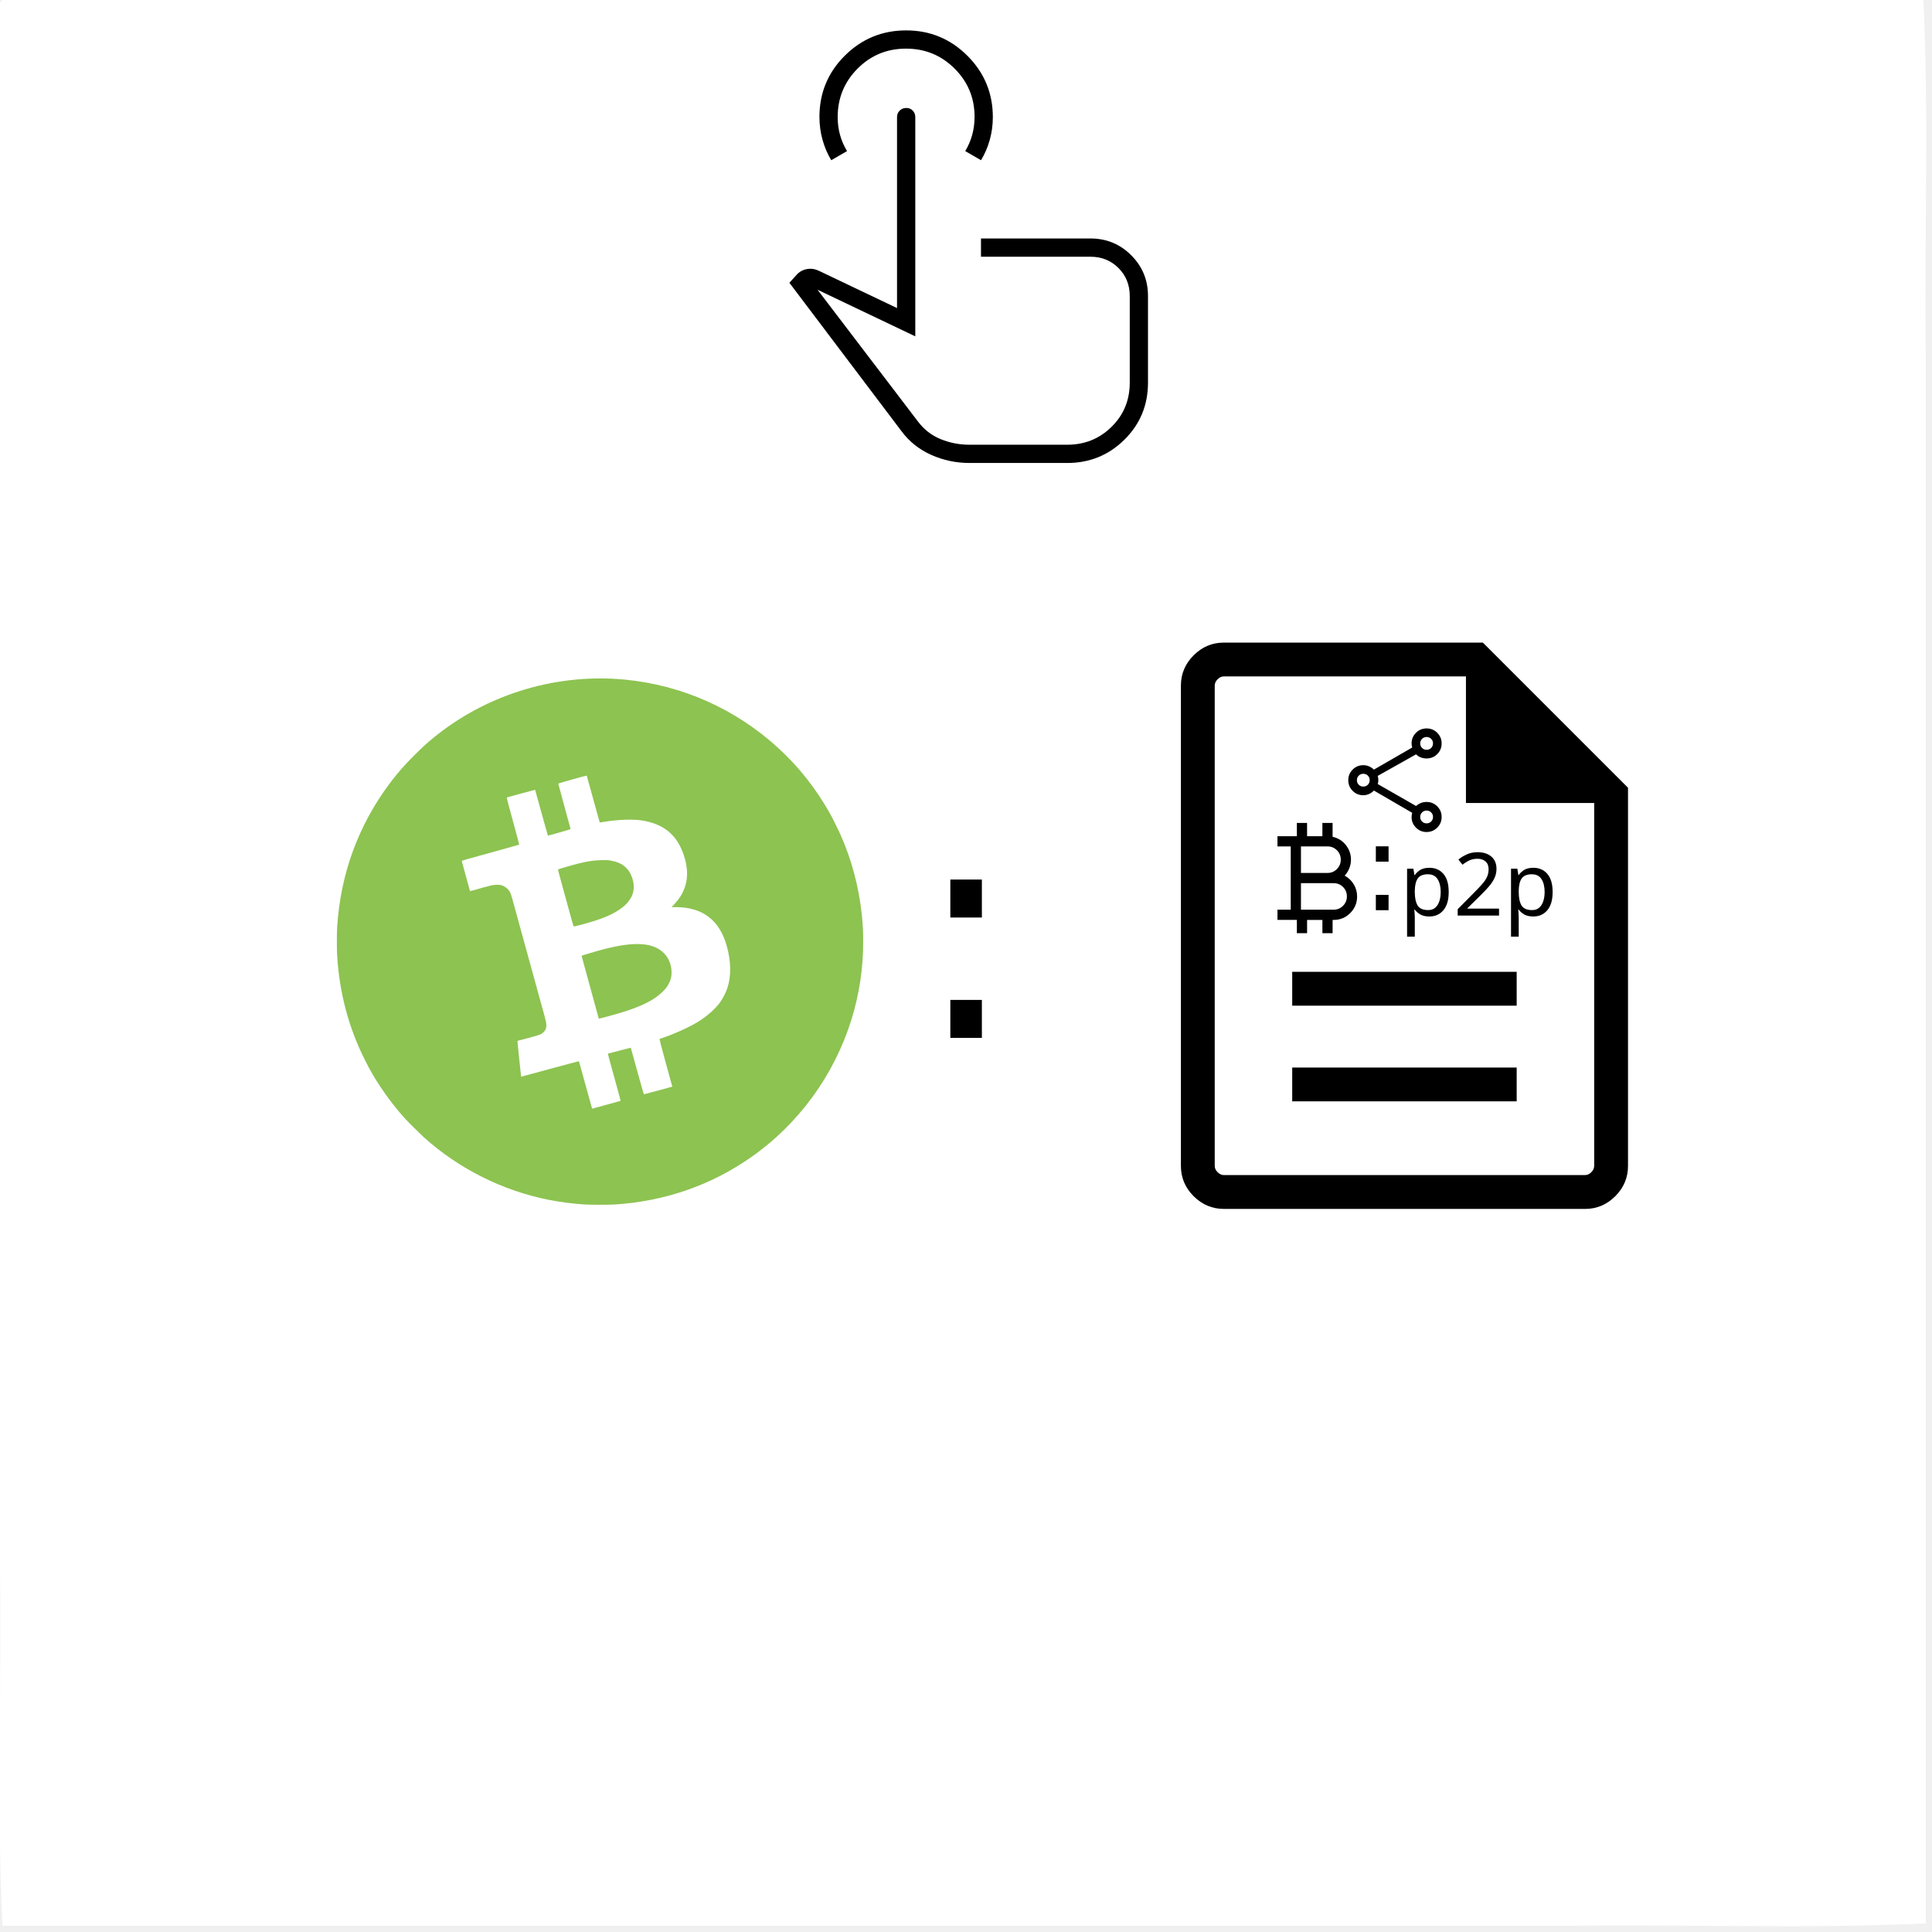
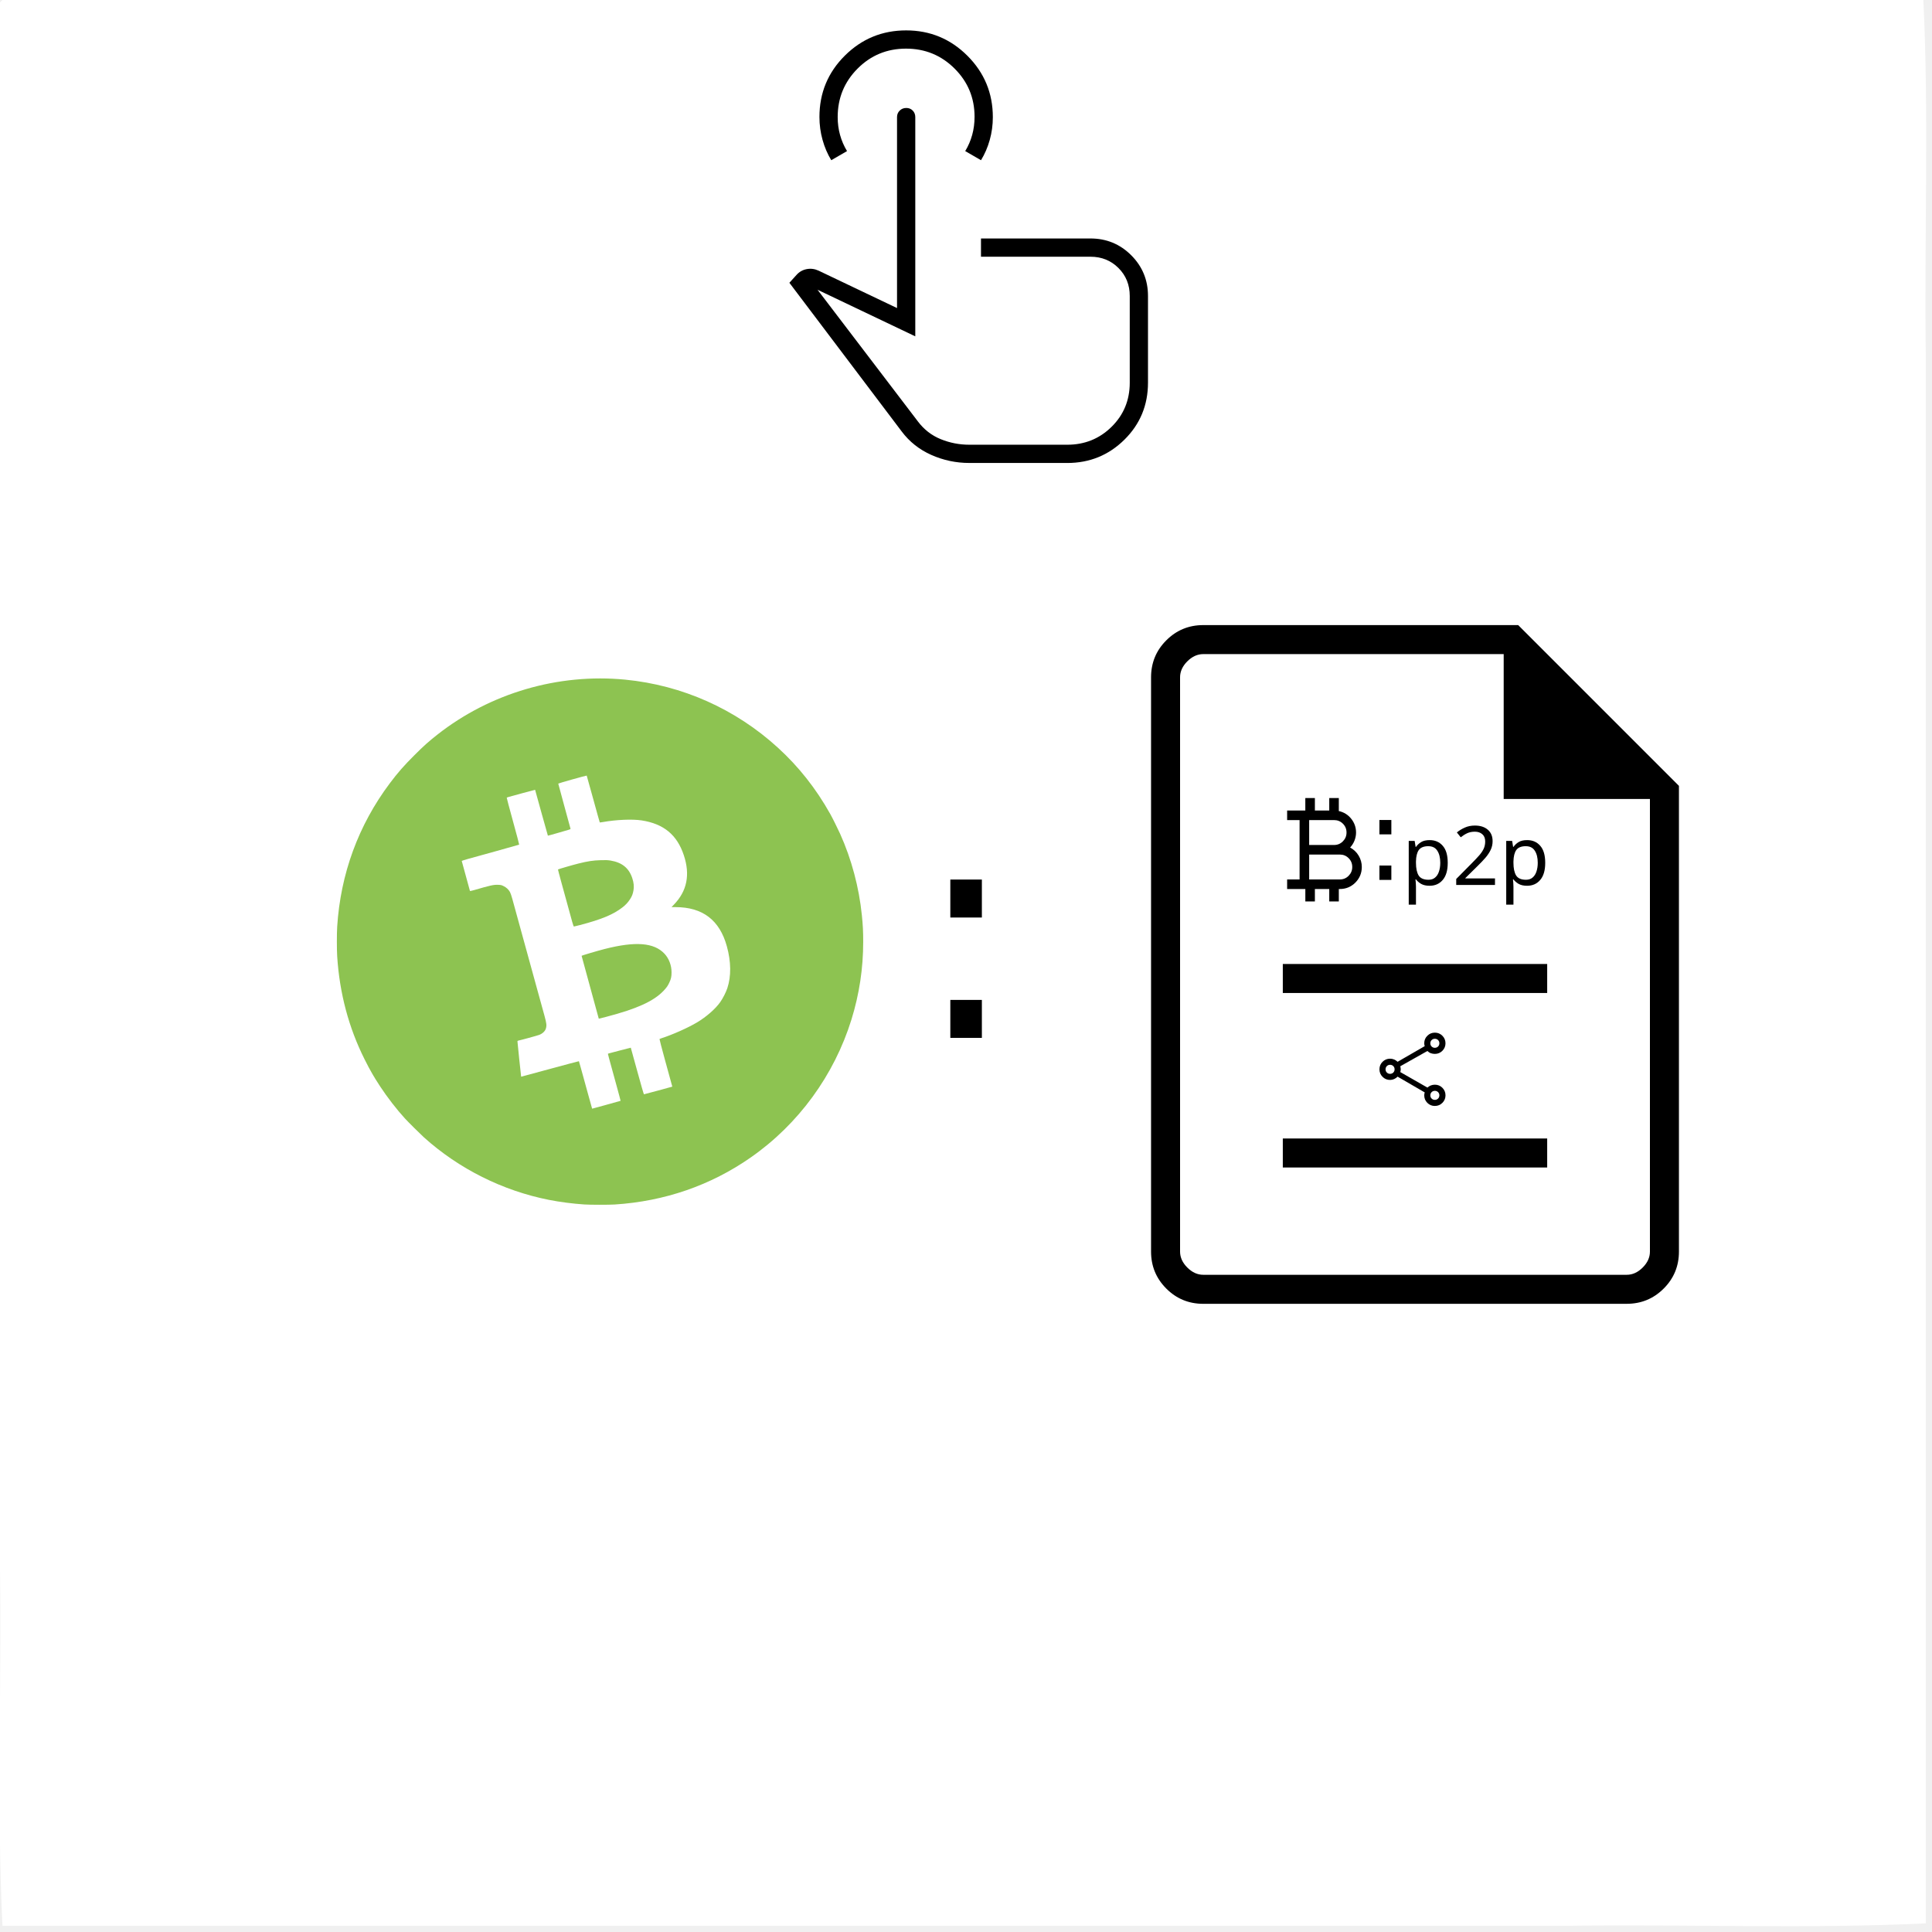
<svg xmlns="http://www.w3.org/2000/svg" width="400" height="400" version="1.1" viewBox="0 0 105.83 105.83" id="svg24">
  <defs id="defs28" />
  <path id="rect2" style="fill:#ffffff;stroke-width:1" d="M 0.133,0 C 35.208,0 70.282,0 105.357,0 c 0.311,6.399 0.044,13.037 0.133,19.527 0,28.61 0,57.22 0,85.829 -6.399,0.311 -13.037,0.044 -19.527,0.133 -28.61,0 -57.22,0 -85.829,0 C -0.178,99.091 0.089,92.453 0,85.963 0,57.353 0,28.743 0,0.133 Z" />
-   <path d="m 83.993,47.535 c 0.317,0 0.571,0.11 0.763,0.331 0.195,0.221 0.293,0.553 0.293,0.998 0,0.438 -0.098,0.771 -0.293,0.998 -0.192,0.227 -0.448,0.341 -0.767,0.341 -0.198,0 -0.363,-0.037 -0.494,-0.11 -0.128,-0.077 -0.229,-0.165 -0.302,-0.264 h -0.029 c 0.006,0.054 0.013,0.123 0.019,0.206 0.006,0.083 0.009,0.155 0.009,0.216 v 1.055 h -0.422 v -3.722 h 0.345 l 0.058,0.35 h 0.019 c 0.077,-0.112 0.177,-0.206 0.302,-0.283 0.125,-0.077 0.291,-0.115 0.499,-0.115 z m -0.077,0.355 c -0.262,0 -0.448,0.074 -0.556,0.221 -0.106,0.147 -0.161,0.371 -0.168,0.671 v 0.082 c 0,0.317 0.051,0.561 0.153,0.734 0.106,0.169 0.299,0.254 0.58,0.254 0.157,0 0.285,-0.043 0.384,-0.129 0.102,-0.086 0.177,-0.203 0.225,-0.35 0.051,-0.15 0.077,-0.321 0.077,-0.513 0,-0.294 -0.058,-0.529 -0.173,-0.705 -0.112,-0.176 -0.286,-0.264 -0.523,-0.264 z" style="font-style:normal;font-variant:normal;font-weight:normal;font-stretch:normal;font-size:160px;line-height:1.25;font-family:'Noto Sans';-inkscape-font-specification:'Noto Sans';white-space:pre;shape-inside:url(#rect1660);stroke-width:0.03" id="path1668" />
+   <path d="m 83.654,46.019 c 0.297,0 0.535,0.103 0.715,0.31 0.183,0.207 0.274,0.519 0.274,0.936 0,0.411 -0.091,0.723 -0.274,0.936 -0.18,0.213 -0.42,0.319 -0.72,0.319 -0.186,0 -0.34,-0.034 -0.463,-0.103 -0.12,-0.072 -0.214,-0.154 -0.283,-0.247 h -0.027 c 0.006,0.051 0.012,0.115 0.018,0.193 0.006,0.078 0.009,0.145 0.009,0.202 v 0.99 h -0.396 v -3.491 h 0.324 l 0.054,0.328 H 82.903 c 0.072,-0.105 0.166,-0.193 0.283,-0.265 0.117,-0.072 0.273,-0.108 0.468,-0.108 z m -0.072,0.333 c -0.246,0 -0.42,0.069 -0.522,0.207 -0.099,0.138 -0.151,0.348 -0.157,0.63 v 0.076 c 0,0.297 0.048,0.526 0.144,0.688 0.099,0.159 0.28,0.238 0.544,0.238 0.147,0 0.267,-0.04 0.36,-0.121 0.096,-0.081 0.166,-0.19 0.211,-0.328 0.048,-0.141 0.072,-0.301 0.072,-0.481 0,-0.276 -0.054,-0.496 -0.162,-0.661 -0.105,-0.165 -0.268,-0.247 -0.49,-0.247 z" style="font-style:normal;font-variant:normal;font-weight:normal;font-stretch:normal;font-size:160px;line-height:1.25;font-family:'Noto Sans';-inkscape-font-specification:'Noto Sans';white-space:pre;shape-inside:url(#rect1660);stroke-width:0.028" id="path1668" />
  <g transform="matrix(0.04302731,0,0,0.04302731,15.19861,34.79975)" id="g58">
    <g transform="matrix(0.04188,0,0,0.04188,75.616,54.993)" fill="#8dc351" id="g52">
      <path d="m 7525,15989 c -349,-23 -745,-74 -1074,-139 -1411,-279 -2741,-944 -3806,-1903 -103,-94 -479,-466 -575,-572 -245,-266 -540,-648 -754,-974 -84,-128 -216,-339 -216,-346 0,-2 -17,-32 -38,-66 -48,-80 -130,-233 -220,-414 C 359,10611 82,9566 10,8445 -3,8240 -3,7750 10,7545 113,5935 655,4458 1610,3185 c 239,-319 428,-535 744,-850 286,-286 436,-420 706,-632 C 4666,442 6732,-162 8765,35 c 1734,169 3354,891 4645,2071 632,577 1156,1241 1589,2014 64,113 231,450 301,605 345,767 574,1625 659,2470 32,311 41,496 41,810 0,808 -118,1588 -356,2359 -526,1697 -1613,3186 -3064,4197 -1216,848 -2616,1332 -4135,1429 -181,11 -740,11 -920,-1 z" id="path50" />
    </g>
    <g transform="matrix(0.04188,0,0,0.04188,75.616,54.993)" fill="#ffffff" id="g56">
      <path d="m 7751,13046 c -6,-17 -62,-222 -127,-456 -195,-713 -262,-951 -266,-956 -3,-2 -398,103 -879,234 -481,131 -875,238 -877,237 -3,-3 -112,-1041 -112,-1071 0,-17 8,-23 33,-28 75,-14 558,-147 627,-172 101,-38 181,-113 204,-193 28,-95 21,-155 -43,-390 -33,-119 -139,-504 -236,-856 -97,-352 -239,-867 -315,-1145 -76,-278 -193,-703 -260,-945 -67,-242 -142,-514 -166,-605 -25,-91 -57,-185 -72,-210 -44,-77 -110,-138 -190,-177 -67,-34 -84,-38 -171,-41 -134,-6 -233,16 -734,162 -81,23 -120,30 -122,22 -7,-20 -247,-901 -249,-910 0,-4 87,-33 194,-62 107,-30 499,-138 870,-241 371,-102 678,-189 682,-192 4,-3 -81,-323 -188,-711 -107,-388 -192,-710 -190,-715 2,-6 28,-17 57,-24 30,-8 222,-61 428,-117 206,-57 376,-103 377,-101 1,1 88,315 193,697 106,382 194,696 196,698 2,2 137,-35 302,-83 164,-48 318,-92 343,-100 35,-10 44,-17 42,-31 -2,-11 -87,-320 -188,-689 -101,-368 -184,-674 -184,-680 0,-9 858,-250 865,-243 2,2 91,322 198,711 107,389 196,710 199,712 2,3 42,-2 89,-10 416,-74 899,-94 1184,-51 672,104 1078,440 1283,1061 196,592 97,1085 -302,1499 l -73,76 h 118 c 828,0 1344,393 1564,1190 130,470 135,910 15,1273 -41,126 -137,313 -218,427 -145,205 -419,444 -699,612 -277,166 -754,378 -1083,483 -30,10 -58,20 -62,24 -4,3 71,290 166,636 96,347 185,671 198,721 l 25,91 -426,117 c -234,64 -431,116 -436,116 -6,0 -98,-318 -204,-707 -107,-390 -195,-709 -196,-710 -1,-2 -143,35 -316,81 -173,46 -329,87 -346,91 -18,3 -33,12 -33,18 0,11 16,68 259,952 71,259 128,471 126,473 -1,1 -196,56 -433,121 l -431,118 z m 442,-2762 c 928,-243 1429,-470 1733,-785 93,-98 132,-151 179,-252 54,-113 70,-186 69,-317 0,-211 -79,-419 -214,-563 -317,-339 -883,-384 -1824,-143 -226,58 -696,197 -696,207 0,4 117,433 260,953 143,520 260,948 260,951 0,10 22,5 233,-51 z M 7391,7495 c 657,-172 1015,-321 1295,-540 97,-76 161,-145 225,-243 60,-91 87,-161 107,-277 19,-113 7,-234 -39,-369 -102,-305 -310,-473 -660,-532 -82,-13 -140,-16 -298,-11 -227,6 -400,32 -681,103 -171,42 -609,170 -618,179 -4,4 126,484 431,1588 24,87 46,147 53,147 6,0 90,-20 185,-45 z" fill="#ffffff" id="path54" />
    </g>
  </g>
  <g aria-label=":" id="text94" style="font-size:28.587px;line-height:1.25;font-family:sans-serif;fill:#000000;stroke-width:0.715" transform="matrix(0.586732,0,0,0.586732,22.00996,39.58074)">
    <path d="m 51.21,25.892 h 2.945 v 3.545 h -2.945 z m 0,-11.237 h 2.945 v 3.545 h -2.945 z" style="stroke-width:0.715" id="path2626" />
  </g>
-   <path d="m 71.039,51.117 v -0.727 h -1.062 v -0.559 h 0.727 v -3.466 h -0.727 v -0.559 h 1.062 V 45.079 h 0.559 v 0.727 h 0.839 V 45.079 h 0.559 v 0.758 c 0.298,0.067 0.54,0.219 0.727,0.454 0.186,0.236 0.28,0.503 0.28,0.801 0,0.158 -0.03,0.314 -0.089,0.465 -0.06,0.152 -0.145,0.288 -0.257,0.41 0.211,0.114 0.377,0.272 0.499,0.475 0.122,0.203 0.183,0.424 0.183,0.663 0,0.354 -0.125,0.657 -0.375,0.909 -0.25,0.252 -0.553,0.377 -0.911,0.377 h -0.056 v 0.727 h -0.559 v -0.727 h -0.839 v 0.727 z m 0.224,-3.299 h 1.454 c 0.203,0 0.375,-0.071 0.516,-0.214 0.141,-0.143 0.211,-0.314 0.211,-0.513 0,-0.203 -0.07,-0.375 -0.211,-0.516 -0.141,-0.141 -0.313,-0.211 -0.516,-0.211 h -1.454 z m 0,2.013 h 1.789 c 0.203,0 0.375,-0.071 0.516,-0.214 0.141,-0.143 0.211,-0.314 0.211,-0.513 0,-0.203 -0.07,-0.375 -0.211,-0.516 -0.141,-0.141 -0.313,-0.211 -0.516,-0.211 h -1.789 z" stroke-width="0.008" id="path4" />
-   <g aria-label=":" id="text94-3" style="font-size:153.357px;line-height:1.25;font-family:sans-serif;fill:#000000;stroke-width:3.834" transform="matrix(0.04411705,0,0,0.04411705,58.40502,78.15769)">
+   <path d="M 71.503,49.38 V 48.698 H 70.506 V 48.174 H 71.188 v -3.252 h -0.682 v -0.524 h 0.996 v -0.682 h 0.524 v 0.682 h 0.787 v -0.682 h 0.524 v 0.711 c 0.28,0.063 0.507,0.205 0.682,0.426 0.175,0.221 0.262,0.472 0.262,0.751 0,0.149 -0.028,0.294 -0.084,0.437 -0.056,0.142 -0.136,0.271 -0.241,0.384 0.198,0.107 0.354,0.255 0.468,0.446 0.114,0.191 0.172,0.398 0.172,0.621 0,0.332 -0.117,0.616 -0.351,0.852 -0.234,0.236 -0.519,0.354 -0.855,0.354 h -0.053 v 0.682 h -0.524 V 48.698 h -0.787 v 0.682 z m 0.21,-3.094 h 1.364 c 0.191,0 0.352,-0.067 0.484,-0.201 0.132,-0.134 0.198,-0.294 0.198,-0.481 0,-0.191 -0.066,-0.352 -0.198,-0.484 -0.132,-0.132 -0.293,-0.198 -0.484,-0.198 h -1.364 z m 0,1.888 h 1.678 c 0.191,0 0.352,-0.067 0.484,-0.201 0.132,-0.134 0.198,-0.294 0.198,-0.481 0,-0.191 -0.066,-0.352 -0.198,-0.484 -0.132,-0.132 -0.293,-0.198 -0.484,-0.198 h -1.678 z" stroke-width="0.008" id="path4" />
+   <g aria-label=":" id="text94-3" style="font-size:153.357px;line-height:1.25;font-family:sans-serif;fill:#000000;stroke-width:3.834" transform="matrix(0.04138515,0,0,0.04138515,59.65075,74.74594)">
    <path d="m 384.438,-660.485 h 15.8 v 19.02 h -15.8 z m 0,-60.279 h 15.8 v 19.02 h -15.8 z" style="stroke-width:3.834" id="path1671" />
  </g>
-   <path d="m 78.3,47.535 c 0.317,0 0.571,0.11 0.763,0.331 0.195,0.221 0.293,0.553 0.293,0.998 0,0.438 -0.098,0.771 -0.293,0.998 -0.192,0.227 -0.448,0.341 -0.767,0.341 -0.198,0 -0.363,-0.037 -0.494,-0.11 -0.128,-0.077 -0.229,-0.165 -0.302,-0.264 h -0.029 c 0.006,0.054 0.013,0.123 0.019,0.206 0.006,0.083 0.009,0.155 0.009,0.216 v 1.055 h -0.422 v -3.722 h 0.345 l 0.058,0.35 h 0.019 c 0.077,-0.112 0.177,-0.206 0.302,-0.283 0.125,-0.077 0.291,-0.115 0.499,-0.115 z m -0.077,0.355 c -0.262,0 -0.448,0.074 -0.556,0.221 -0.106,0.147 -0.161,0.371 -0.168,0.671 v 0.082 c 0,0.317 0.051,0.561 0.153,0.734 0.106,0.169 0.299,0.254 0.58,0.254 0.157,0 0.285,-0.043 0.384,-0.129 0.102,-0.086 0.177,-0.203 0.225,-0.35 0.051,-0.15 0.077,-0.321 0.077,-0.513 0,-0.294 -0.058,-0.529 -0.173,-0.705 -0.112,-0.176 -0.286,-0.264 -0.523,-0.264 z" style="font-style:normal;font-variant:normal;font-weight:normal;font-stretch:normal;font-size:160px;line-height:1.25;font-family:'Noto Sans';-inkscape-font-specification:'Noto Sans';white-space:pre;shape-inside:url(#rect1660);stroke-width:0.03" id="path1664" />
-   <path d="m 82.113,50.153 h -2.264 v -0.35 l 0.897,-0.906 c 0.173,-0.173 0.318,-0.326 0.436,-0.46 0.118,-0.134 0.208,-0.265 0.269,-0.393 0.061,-0.131 0.091,-0.273 0.091,-0.427 0,-0.189 -0.056,-0.331 -0.168,-0.427 -0.112,-0.099 -0.257,-0.149 -0.436,-0.149 -0.166,0 -0.313,0.029 -0.441,0.086 -0.125,0.058 -0.253,0.137 -0.384,0.24 l -0.225,-0.283 c 0.134,-0.112 0.288,-0.206 0.46,-0.283 0.176,-0.08 0.372,-0.12 0.59,-0.12 0.32,0 0.572,0.082 0.758,0.245 0.185,0.16 0.278,0.382 0.278,0.667 0,0.179 -0.037,0.347 -0.11,0.504 -0.074,0.157 -0.176,0.312 -0.307,0.465 -0.131,0.15 -0.285,0.312 -0.46,0.484 l -0.715,0.705 v 0.019 h 1.731 z" style="font-style:normal;font-variant:normal;font-weight:normal;font-stretch:normal;font-size:160px;line-height:1.25;font-family:'Noto Sans';-inkscape-font-specification:'Noto Sans';white-space:pre;shape-inside:url(#rect1660);stroke-width:0.03" id="path1666" />
-   <path d="m 78.146,45.576 c -0.229,0 -0.423,-0.08 -0.583,-0.241 -0.16,-0.16 -0.24,-0.355 -0.24,-0.584 0,-0.032 0.003,-0.069 0.009,-0.111 0.006,-0.042 0.016,-0.08 0.028,-0.114 l -2.1,-1.221 c -0.074,0.077 -0.162,0.139 -0.265,0.186 -0.102,0.047 -0.208,0.07 -0.317,0.07 -0.229,0 -0.423,-0.08 -0.583,-0.24 -0.16,-0.16 -0.24,-0.354 -0.24,-0.583 0,-0.229 0.08,-0.423 0.24,-0.583 0.16,-0.16 0.354,-0.24 0.583,-0.24 0.109,0 0.213,0.021 0.312,0.063 0.099,0.042 0.189,0.101 0.27,0.179 l 2.1,-1.211 c -0.013,-0.032 -0.022,-0.068 -0.028,-0.107 -0.006,-0.04 -0.009,-0.078 -0.009,-0.115 0,-0.229 0.08,-0.423 0.24,-0.583 0.16,-0.16 0.354,-0.24 0.583,-0.24 0.229,0 0.423,0.08 0.583,0.24 0.16,0.16 0.24,0.354 0.24,0.583 0,0.229 -0.08,0.423 -0.24,0.583 -0.16,0.16 -0.354,0.24 -0.583,0.24 -0.11,0 -0.215,-0.019 -0.315,-0.056 -0.1,-0.037 -0.188,-0.094 -0.262,-0.171 L 75.469,42.501 c 0.009,0.035 0.017,0.075 0.024,0.119 0.006,0.045 0.009,0.084 0.009,0.118 0,0.034 -0.003,0.069 -0.009,0.105 -0.006,0.036 -0.014,0.072 -0.024,0.106 l 2.1,1.202 c 0.074,-0.068 0.159,-0.122 0.255,-0.162 0.096,-0.04 0.203,-0.06 0.322,-0.06 0.229,0 0.423,0.08 0.583,0.24 0.16,0.16 0.24,0.354 0.24,0.583 0,0.229 -0.08,0.423 -0.24,0.583 -0.16,0.16 -0.354,0.24 -0.583,0.24 z m 1.6e-4,-4.504 c 0.099,0 0.182,-0.034 0.249,-0.101 0.067,-0.067 0.101,-0.15 0.101,-0.25 0,-0.099 -0.034,-0.182 -0.101,-0.249 -0.067,-0.067 -0.15,-0.101 -0.25,-0.101 -0.099,0 -0.182,0.034 -0.249,0.101 -0.067,0.067 -0.101,0.15 -0.101,0.25 0,0.099 0.034,0.182 0.101,0.249 0.067,0.067 0.15,0.101 0.25,0.101 z m -3.468,2.015 c 0.099,0 0.182,-0.034 0.249,-0.101 0.067,-0.067 0.101,-0.15 0.101,-0.25 0,-0.099 -0.034,-0.182 -0.101,-0.249 -0.067,-0.067 -0.15,-0.101 -0.25,-0.101 -0.099,0 -0.182,0.034 -0.249,0.101 -0.067,0.067 -0.101,0.15 -0.101,0.25 0,0.099 0.034,0.182 0.101,0.249 0.067,0.067 0.15,0.101 0.25,0.101 z m 3.468,2.015 c 0.099,0 0.182,-0.034 0.249,-0.101 0.067,-0.067 0.101,-0.15 0.101,-0.25 0,-0.099 -0.034,-0.182 -0.101,-0.249 -0.067,-0.067 -0.15,-0.101 -0.25,-0.101 -0.099,0 -0.182,0.034 -0.249,0.101 -0.067,0.067 -0.101,0.15 -0.101,0.25 0,0.099 0.034,0.182 0.101,0.249 0.067,0.067 0.15,0.101 0.25,0.101 z" id="path945" style="stroke-width:0.007" />
-   <path d="M 70.784,60.33 H 83.08 V 58.477 H 70.784 Z m 0,-5.242 H 83.08 V 53.235 H 70.784 Z M 67.042,66.221 c -0.64,0 -1.193,-0.232 -1.658,-0.697 -0.465,-0.465 -0.697,-1.017 -0.697,-1.658 V 37.555 c 0,-0.64 0.232,-1.193 0.697,-1.658 0.465,-0.465 1.017,-0.697 1.658,-0.697 h 14.186 l 7.95,7.95 v 20.717 c 0,0.64 -0.232,1.193 -0.697,1.658 -0.465,0.465 -1.017,0.697 -1.658,0.697 z M 80.301,43.985 V 37.052 H 67.042 c -0.126,0 -0.241,0.052 -0.345,0.157 -0.105,0.105 -0.157,0.22 -0.157,0.345 v 26.312 c 0,0.126 0.052,0.241 0.157,0.345 0.105,0.105 0.22,0.157 0.345,0.157 h 19.781 c 0.126,0 0.241,-0.052 0.345,-0.157 0.105,-0.105 0.157,-0.22 0.157,-0.345 V 43.985 Z M 66.539,37.052 v 6.933 -6.933 27.317 z" id="path1612" style="stroke-width:0.041" />
+   <path d="m 78.314,46.019 c 0.297,0 0.535,0.103 0.715,0.31 0.183,0.207 0.274,0.519 0.274,0.936 0,0.411 -0.091,0.723 -0.274,0.936 -0.18,0.213 -0.42,0.319 -0.72,0.319 -0.186,0 -0.34,-0.034 -0.463,-0.103 -0.12,-0.072 -0.214,-0.154 -0.283,-0.247 h -0.027 c 0.006,0.051 0.012,0.115 0.018,0.193 0.006,0.078 0.009,0.145 0.009,0.202 v 0.99 H 77.167 v -3.491 h 0.324 l 0.054,0.328 h 0.018 c 0.072,-0.105 0.166,-0.193 0.283,-0.265 0.117,-0.072 0.273,-0.108 0.468,-0.108 z m -0.072,0.333 c -0.246,0 -0.42,0.069 -0.522,0.207 -0.099,0.138 -0.151,0.348 -0.157,0.63 v 0.076 c 0,0.297 0.048,0.526 0.144,0.688 0.099,0.159 0.28,0.238 0.544,0.238 0.147,0 0.267,-0.04 0.36,-0.121 0.096,-0.081 0.166,-0.19 0.211,-0.328 0.048,-0.141 0.072,-0.301 0.072,-0.481 0,-0.276 -0.054,-0.496 -0.162,-0.661 -0.105,-0.165 -0.268,-0.247 -0.49,-0.247 z" style="font-style:normal;font-variant:normal;font-weight:normal;font-stretch:normal;font-size:160px;line-height:1.25;font-family:'Noto Sans';-inkscape-font-specification:'Noto Sans';white-space:pre;shape-inside:url(#rect1660);stroke-width:0.028" id="path1664" />
+   <path d="m 81.891,48.476 h -2.123 v -0.328 l 0.841,-0.85 c 0.162,-0.162 0.298,-0.306 0.409,-0.432 0.111,-0.126 0.195,-0.249 0.252,-0.369 0.057,-0.123 0.085,-0.256 0.085,-0.4 0,-0.177 -0.052,-0.31 -0.157,-0.4 -0.105,-0.093 -0.241,-0.139 -0.409,-0.139 -0.156,0 -0.294,0.027 -0.414,0.081 -0.117,0.054 -0.237,0.129 -0.36,0.225 l -0.211,-0.265 c 0.126,-0.105 0.27,-0.193 0.432,-0.265 0.165,-0.075 0.349,-0.112 0.553,-0.112 0.3,0 0.537,0.076 0.711,0.229 0.174,0.15 0.261,0.358 0.261,0.625 0,0.168 -0.034,0.325 -0.103,0.472 -0.069,0.147 -0.165,0.292 -0.288,0.436 -0.123,0.141 -0.267,0.292 -0.432,0.454 l -0.67,0.661 v 0.018 h 1.624 z" style="font-style:normal;font-variant:normal;font-weight:normal;font-stretch:normal;font-size:160px;line-height:1.25;font-family:'Noto Sans';-inkscape-font-specification:'Noto Sans';white-space:pre;shape-inside:url(#rect1660);stroke-width:0.028" id="path1666" />
+   <path d="m 78.598,60.582 c -0.162,0 -0.299,-0.057 -0.412,-0.17 -0.113,-0.113 -0.17,-0.251 -0.17,-0.413 0,-0.023 0.002,-0.049 0.007,-0.079 0.004,-0.03 0.011,-0.057 0.02,-0.081 L 76.556,58.976 c -0.052,0.055 -0.115,0.098 -0.187,0.131 -0.073,0.033 -0.147,0.049 -0.224,0.049 -0.162,0 -0.299,-0.057 -0.412,-0.17 -0.113,-0.113 -0.17,-0.251 -0.17,-0.412 0,-0.162 0.057,-0.299 0.17,-0.412 0.113,-0.113 0.251,-0.17 0.412,-0.17 0.077,0 0.151,0.015 0.221,0.044 0.07,0.03 0.134,0.072 0.191,0.126 l 1.486,-0.857 c -0.009,-0.022 -0.016,-0.048 -0.02,-0.076 -0.004,-0.028 -0.007,-0.055 -0.007,-0.081 0,-0.162 0.057,-0.299 0.17,-0.412 0.113,-0.113 0.251,-0.17 0.412,-0.17 0.162,0 0.299,0.057 0.412,0.17 0.113,0.113 0.17,0.251 0.17,0.412 0,0.162 -0.057,0.299 -0.17,0.412 -0.113,0.113 -0.251,0.17 -0.412,0.17 -0.078,0 -0.152,-0.013 -0.223,-0.039 -0.071,-0.026 -0.133,-0.067 -0.185,-0.121 l -1.486,0.837 c 0.007,0.025 0.012,0.053 0.017,0.085 0.004,0.032 0.007,0.06 0.007,0.084 0,0.024 -0.002,0.049 -0.007,0.074 -0.004,0.026 -0.01,0.051 -0.017,0.075 l 1.486,0.85 c 0.052,-0.048 0.113,-0.086 0.181,-0.115 0.068,-0.028 0.144,-0.043 0.228,-0.043 0.162,0 0.299,0.057 0.412,0.17 0.113,0.113 0.17,0.251 0.17,0.412 0,0.162 -0.057,0.299 -0.17,0.412 -0.113,0.113 -0.251,0.17 -0.412,0.17 z m 1.13e-4,-3.186 c 0.07,0 0.129,-0.024 0.176,-0.071 0.047,-0.047 0.071,-0.106 0.071,-0.177 0,-0.07 -0.024,-0.129 -0.071,-0.176 -0.047,-0.047 -0.106,-0.071 -0.177,-0.071 -0.07,0 -0.129,0.024 -0.176,0.071 -0.047,0.047 -0.071,0.106 -0.071,0.177 0,0.07 0.024,0.129 0.071,0.176 0.047,0.047 0.106,0.071 0.177,0.071 z m -2.453,1.426 c 0.07,0 0.129,-0.024 0.176,-0.071 0.047,-0.047 0.071,-0.106 0.071,-0.177 0,-0.07 -0.024,-0.129 -0.071,-0.176 -0.047,-0.047 -0.106,-0.071 -0.177,-0.071 -0.07,0 -0.129,0.024 -0.176,0.071 -0.047,0.047 -0.071,0.106 -0.071,0.177 0,0.07 0.024,0.129 0.071,0.176 0.047,0.047 0.106,0.071 0.177,0.071 z m 2.453,1.426 c 0.07,0 0.129,-0.024 0.176,-0.071 0.047,-0.047 0.071,-0.106 0.071,-0.177 0,-0.07 -0.024,-0.129 -0.071,-0.176 -0.047,-0.047 -0.106,-0.071 -0.177,-0.071 -0.07,0 -0.129,0.024 -0.176,0.071 -0.047,0.047 -0.071,0.106 -0.071,0.177 0,0.07 0.024,0.129 0.071,0.176 0.047,0.047 0.106,0.071 0.177,0.071 z" id="path945" style="stroke-width:0.005" />
  <path d="m 53.098,25.36 q -1.092,0 -2.082,-0.44 Q 50.026,24.48 49.392,23.633 l -6.151,-8.143 0.382,-0.422 q 0.23,-0.262 0.565,-0.326 0.335,-0.064 0.657,0.086 l 4.292,2.047 V 6.414 q 0,-0.212 0.146,-0.356 0.146,-0.144 0.361,-0.144 0.215,0 0.354,0.144 0.139,0.144 0.139,0.356 V 18.424 l -5.354,-2.552 5.494,7.209 q 0.502,0.67 1.253,0.975 0.75,0.305 1.569,0.305 h 5.361 q 1.435,0 2.43,-0.982 0.995,-0.982 0.995,-2.417 v -4.749 q 0,-0.914 -0.618,-1.532 -0.618,-0.618 -1.532,-0.618 h -5.999 v -1 h 5.996 q 1.313,0 2.233,0.919 0.919,0.919 0.919,2.231 v 4.747 q 0,1.849 -1.292,3.125 -1.292,1.276 -3.132,1.276 z M 45.535,8.776 q -0.31,-0.509 -0.479,-1.118 -0.169,-0.608 -0.169,-1.252 0,-1.974 1.391,-3.358 1.391,-1.383 3.358,-1.383 1.967,0 3.358,1.391 1.391,1.391 1.391,3.364 0,0.642 -0.169,1.245 -0.169,0.604 -0.479,1.111 l -0.865,-0.5 q 0.252,-0.415 0.382,-0.886 0.13,-0.471 0.13,-0.992 0,-1.552 -1.095,-2.643 -1.095,-1.091 -2.659,-1.091 -1.564,0 -2.654,1.094 -1.09,1.094 -1.09,2.656 0,0.512 0.13,0.98 0.13,0.467 0.382,0.882 z m 7.811,9.936 z" id="path1085" style="stroke-width:0.032" />
+   <path d="M 70.269,63.952 H 84.751 V 62.363 H 70.269 Z m 0,-9.558 H 84.751 V 52.804 H 70.269 Z m -4.357,17.026 c -0.794,0 -1.469,-0.278 -2.025,-0.835 -0.556,-0.556 -0.835,-1.231 -0.835,-2.025 V 37.101 c 0,-0.794 0.278,-1.469 0.835,-2.025 0.556,-0.556 1.231,-0.835 2.025,-0.835 h 17.25 l 8.806,8.806 v 25.512 c 0,0.794 -0.278,1.469 -0.835,2.025 -0.556,0.556 -1.231,0.835 -2.025,0.835 z M 82.368,43.766 v -7.936 H 65.912 c -0.318,0 -0.609,0.132 -0.874,0.397 -0.265,0.265 -0.397,0.556 -0.397,0.874 V 68.559 c 0,0.318 0.132,0.609 0.397,0.874 0.265,0.265 0.556,0.397 0.874,0.397 h 23.196 c 0.318,0 0.609,-0.132 0.874,-0.397 0.265,-0.265 0.397,-0.556 0.397,-0.874 V 43.766 Z m -17.727,-7.936 v 7.936 -7.936 34 z" id="path884" style="stroke-width:0.052" />
</svg>
